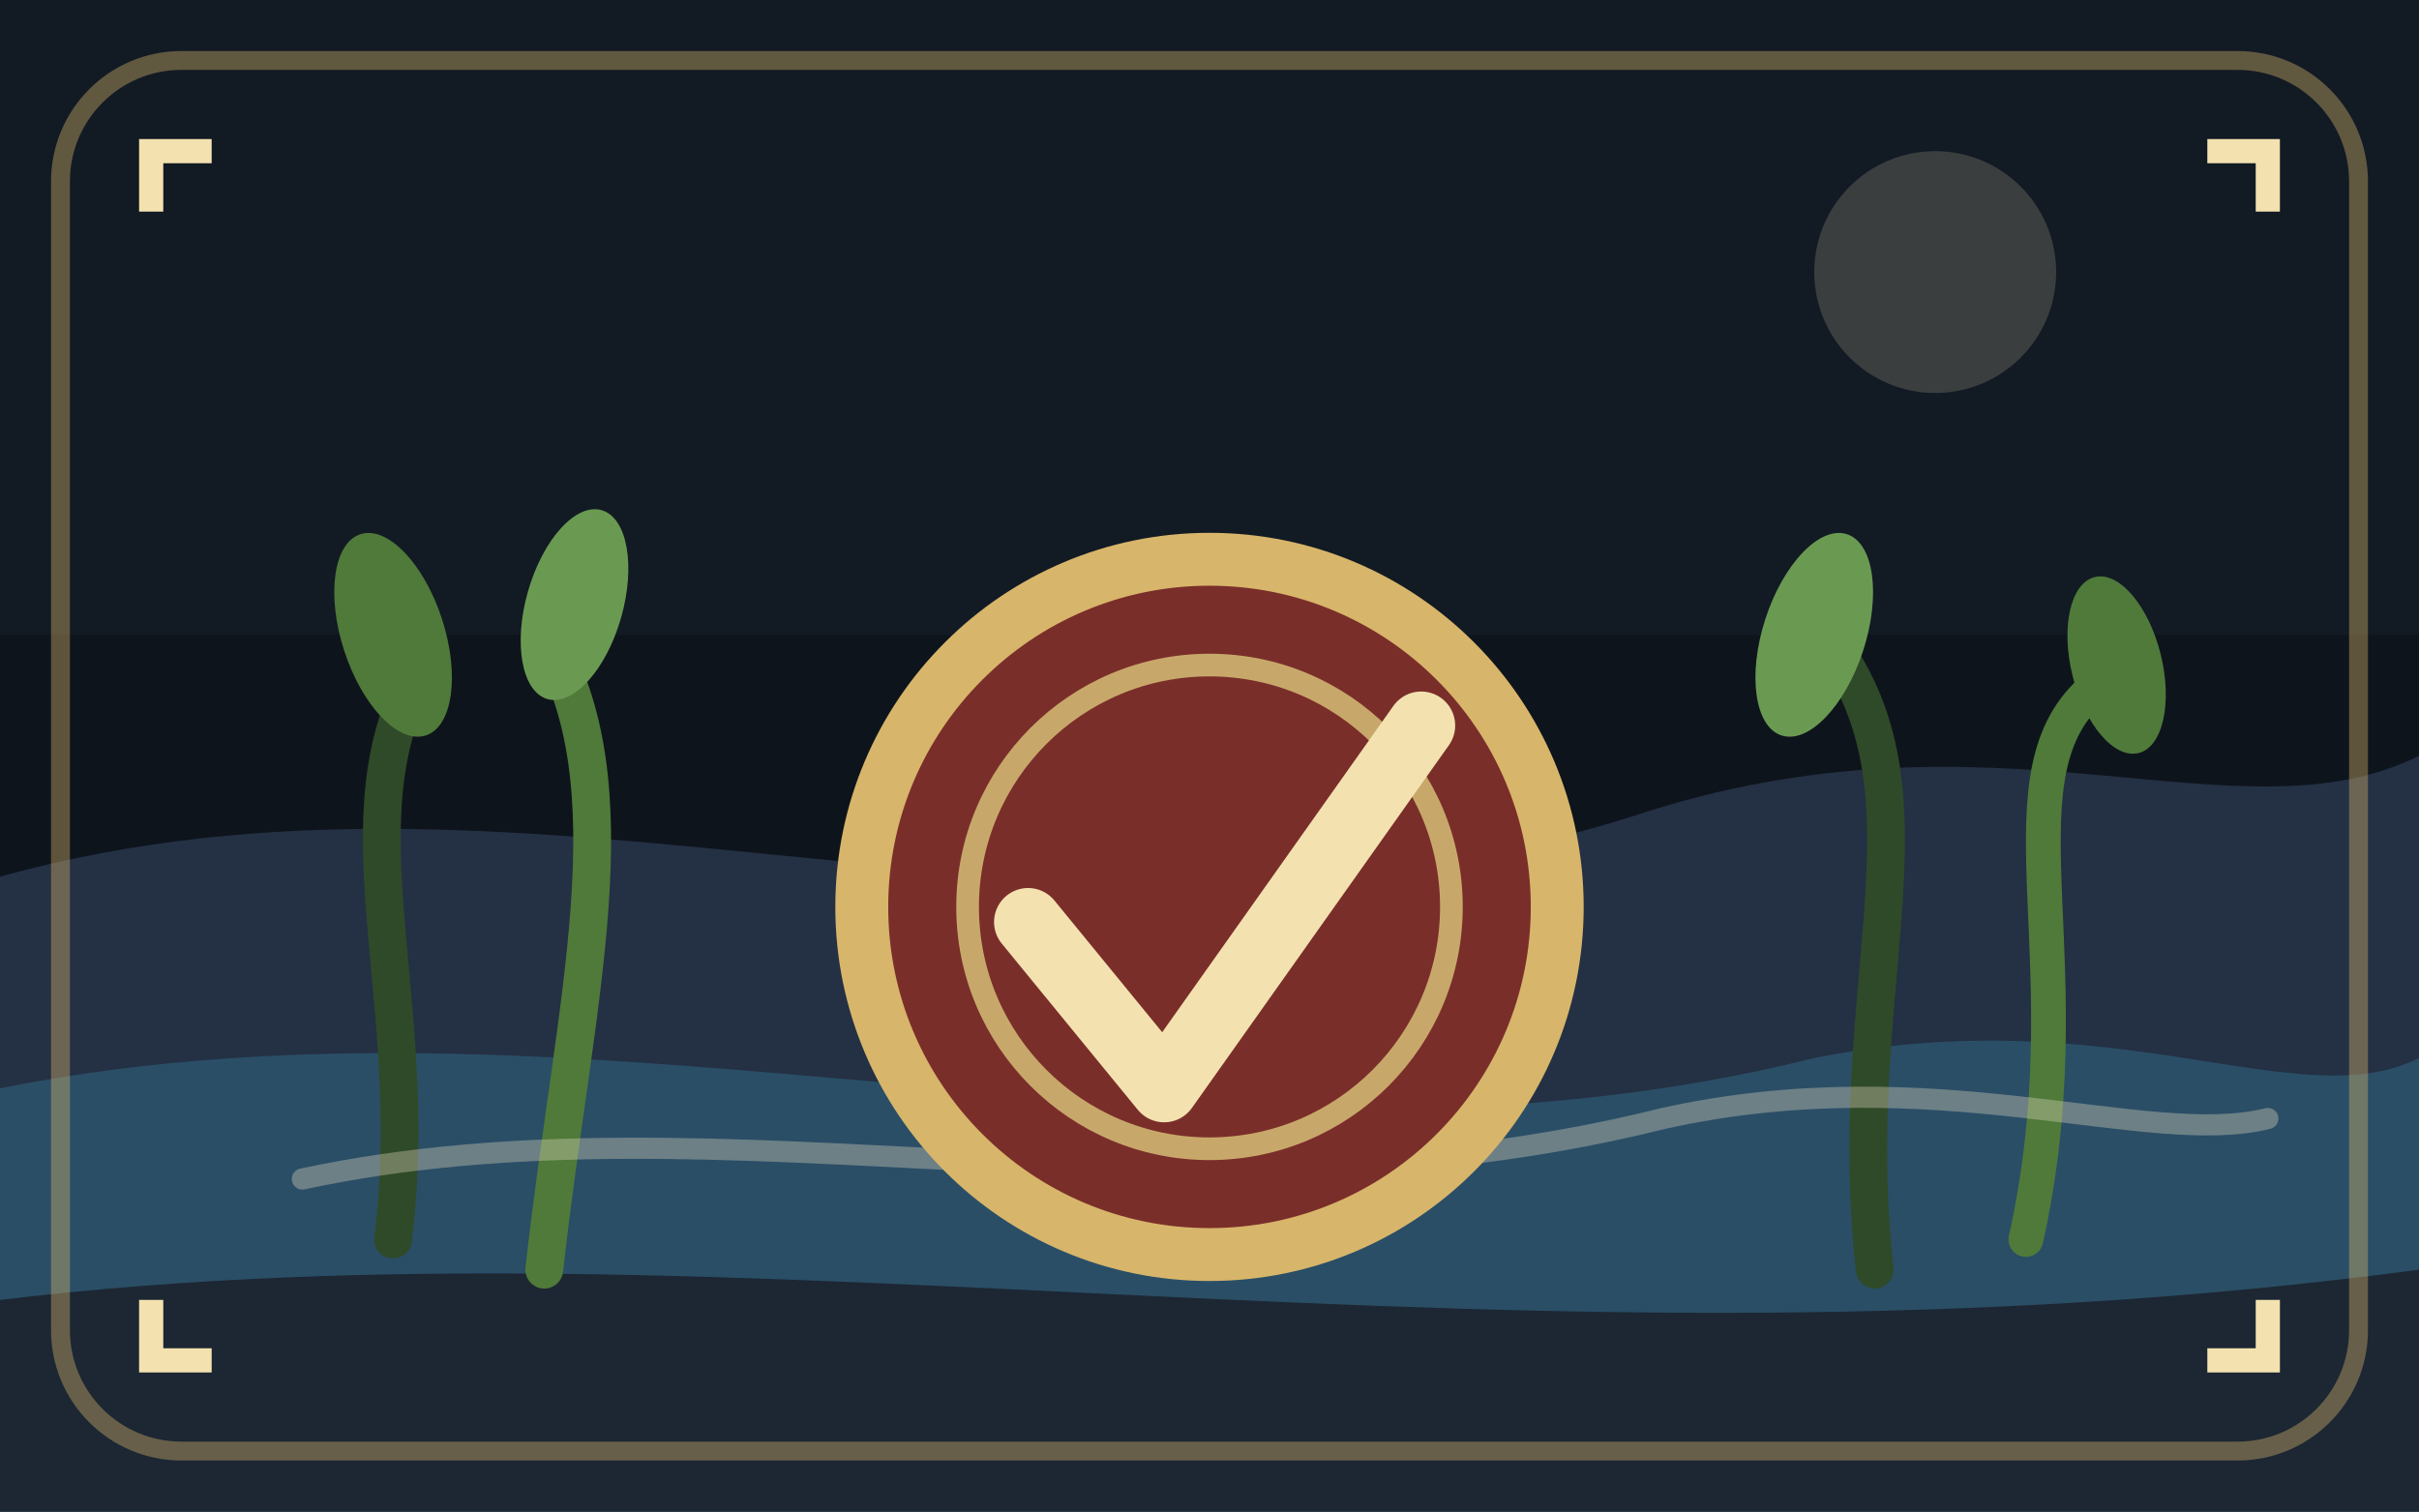
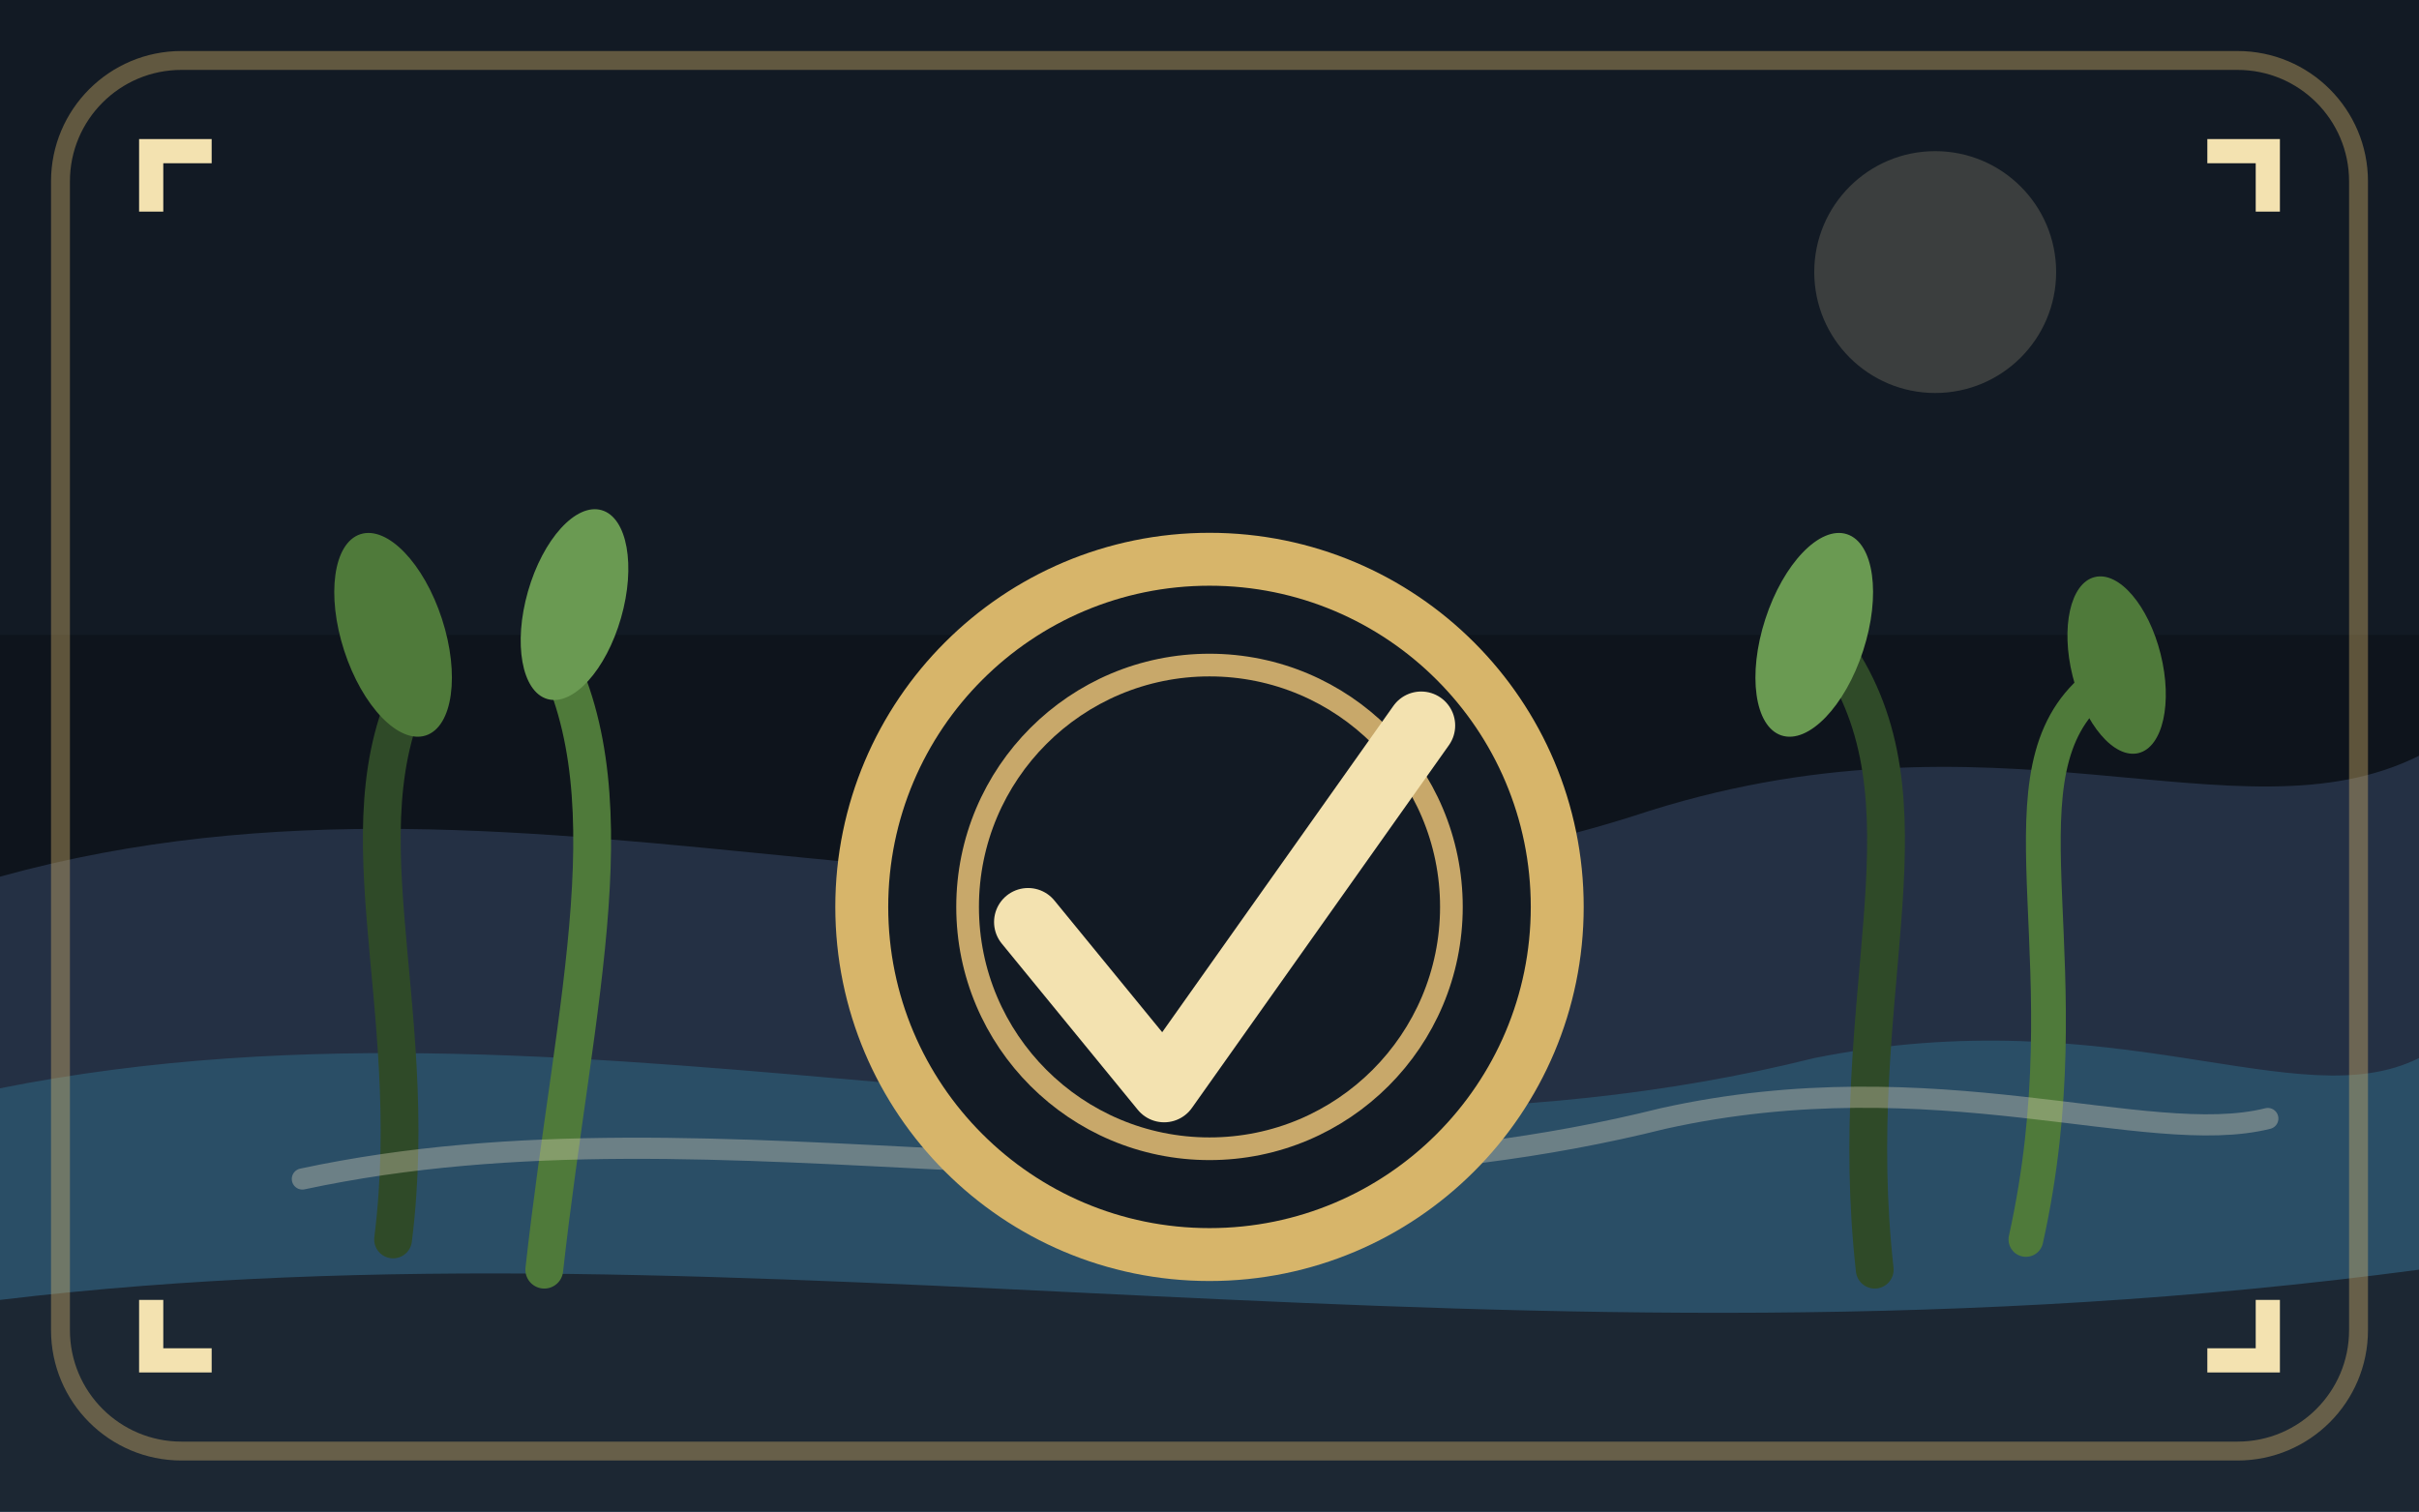
<svg xmlns="http://www.w3.org/2000/svg" viewBox="0 0 160 100">
  <rect width="160" height="100" fill="#0e141c" />
  <rect width="160" height="42" fill="#121a24" />
  <circle cx="128" cy="18" r="8" fill="#f3e2b0" opacity="0.18" />
  <path d="M0 58 C36 48 70 66 108 54 C132 46 148 56 160 50 V100 H0 Z" fill="#243044" />
  <path d="M0 72 C40 64 80 80 120 70 C140 66 152 74 160 70 V100 H0 Z" fill="#2a4e66" />
  <path d="M0 86 C50 80 100 92 160 84 V100 H0 Z" fill="#1c2733" />
  <path d="M26 82 C28 66 22 54 28 44" fill="none" stroke="#2f4a28" stroke-width="2.5" stroke-linecap="round" />
  <ellipse cx="26" cy="42" rx="3.4" ry="7" fill="#4f7a3a" transform="rotate(-18 26 42)" />
  <path d="M36 84 C38 66 42 52 36 42" fill="none" stroke="#4f7a3a" stroke-width="2.5" stroke-linecap="round" />
  <ellipse cx="38" cy="40" rx="3.2" ry="6.5" fill="#6a9a52" transform="rotate(16 38 40)" />
  <path d="M124 84 C122 66 128 54 122 44" fill="none" stroke="#2f4a28" stroke-width="2.5" stroke-linecap="round" />
  <ellipse cx="120" cy="42" rx="3.4" ry="7" fill="#6a9a52" transform="rotate(18 120 42)" />
  <path d="M134 82 C138 64 132 52 138 46" fill="none" stroke="#4f7a3a" stroke-width="2.3" stroke-linecap="round" />
  <ellipse cx="140" cy="44" rx="3" ry="6" fill="#4f7a3a" transform="rotate(-14 140 44)" />
  <path d="M20 78 C48 72 78 82 110 74 C128 70 142 76 150 74" fill="none" stroke="#e8dcc4" stroke-width="1.4" stroke-linecap="round" opacity="0.35" />
-   <circle cx="80" cy="60" r="23" fill="#7a2e2a" />
+   <circle cx="80" cy="60" r="23" fill="#121a24" />
  <circle cx="80" cy="60" r="23" fill="none" stroke="#d7b56a" stroke-width="3.5" />
  <circle cx="80" cy="60" r="16" fill="none" stroke="#c8a86a" stroke-width="1.5" />
  <path d="M68 61 L77 72 L94 48" fill="none" stroke="#f3e2b0" stroke-width="4.5" stroke-linecap="round" stroke-linejoin="round" />
  <rect x="4" y="4" width="152" height="92" rx="8" fill="none" stroke="#d7b56a" stroke-opacity="0.4" stroke-width="1.25" />
  <g fill="none" stroke="#f3e2b0" stroke-width="1.6" stroke-linecap="butt">
    <path d="M10 14 V10 H14" />
    <path d="M146 10 H150 V14" />
    <path d="M10 86 V90 H14" />
    <path d="M150 86 V90 H146" />
  </g>
</svg>
